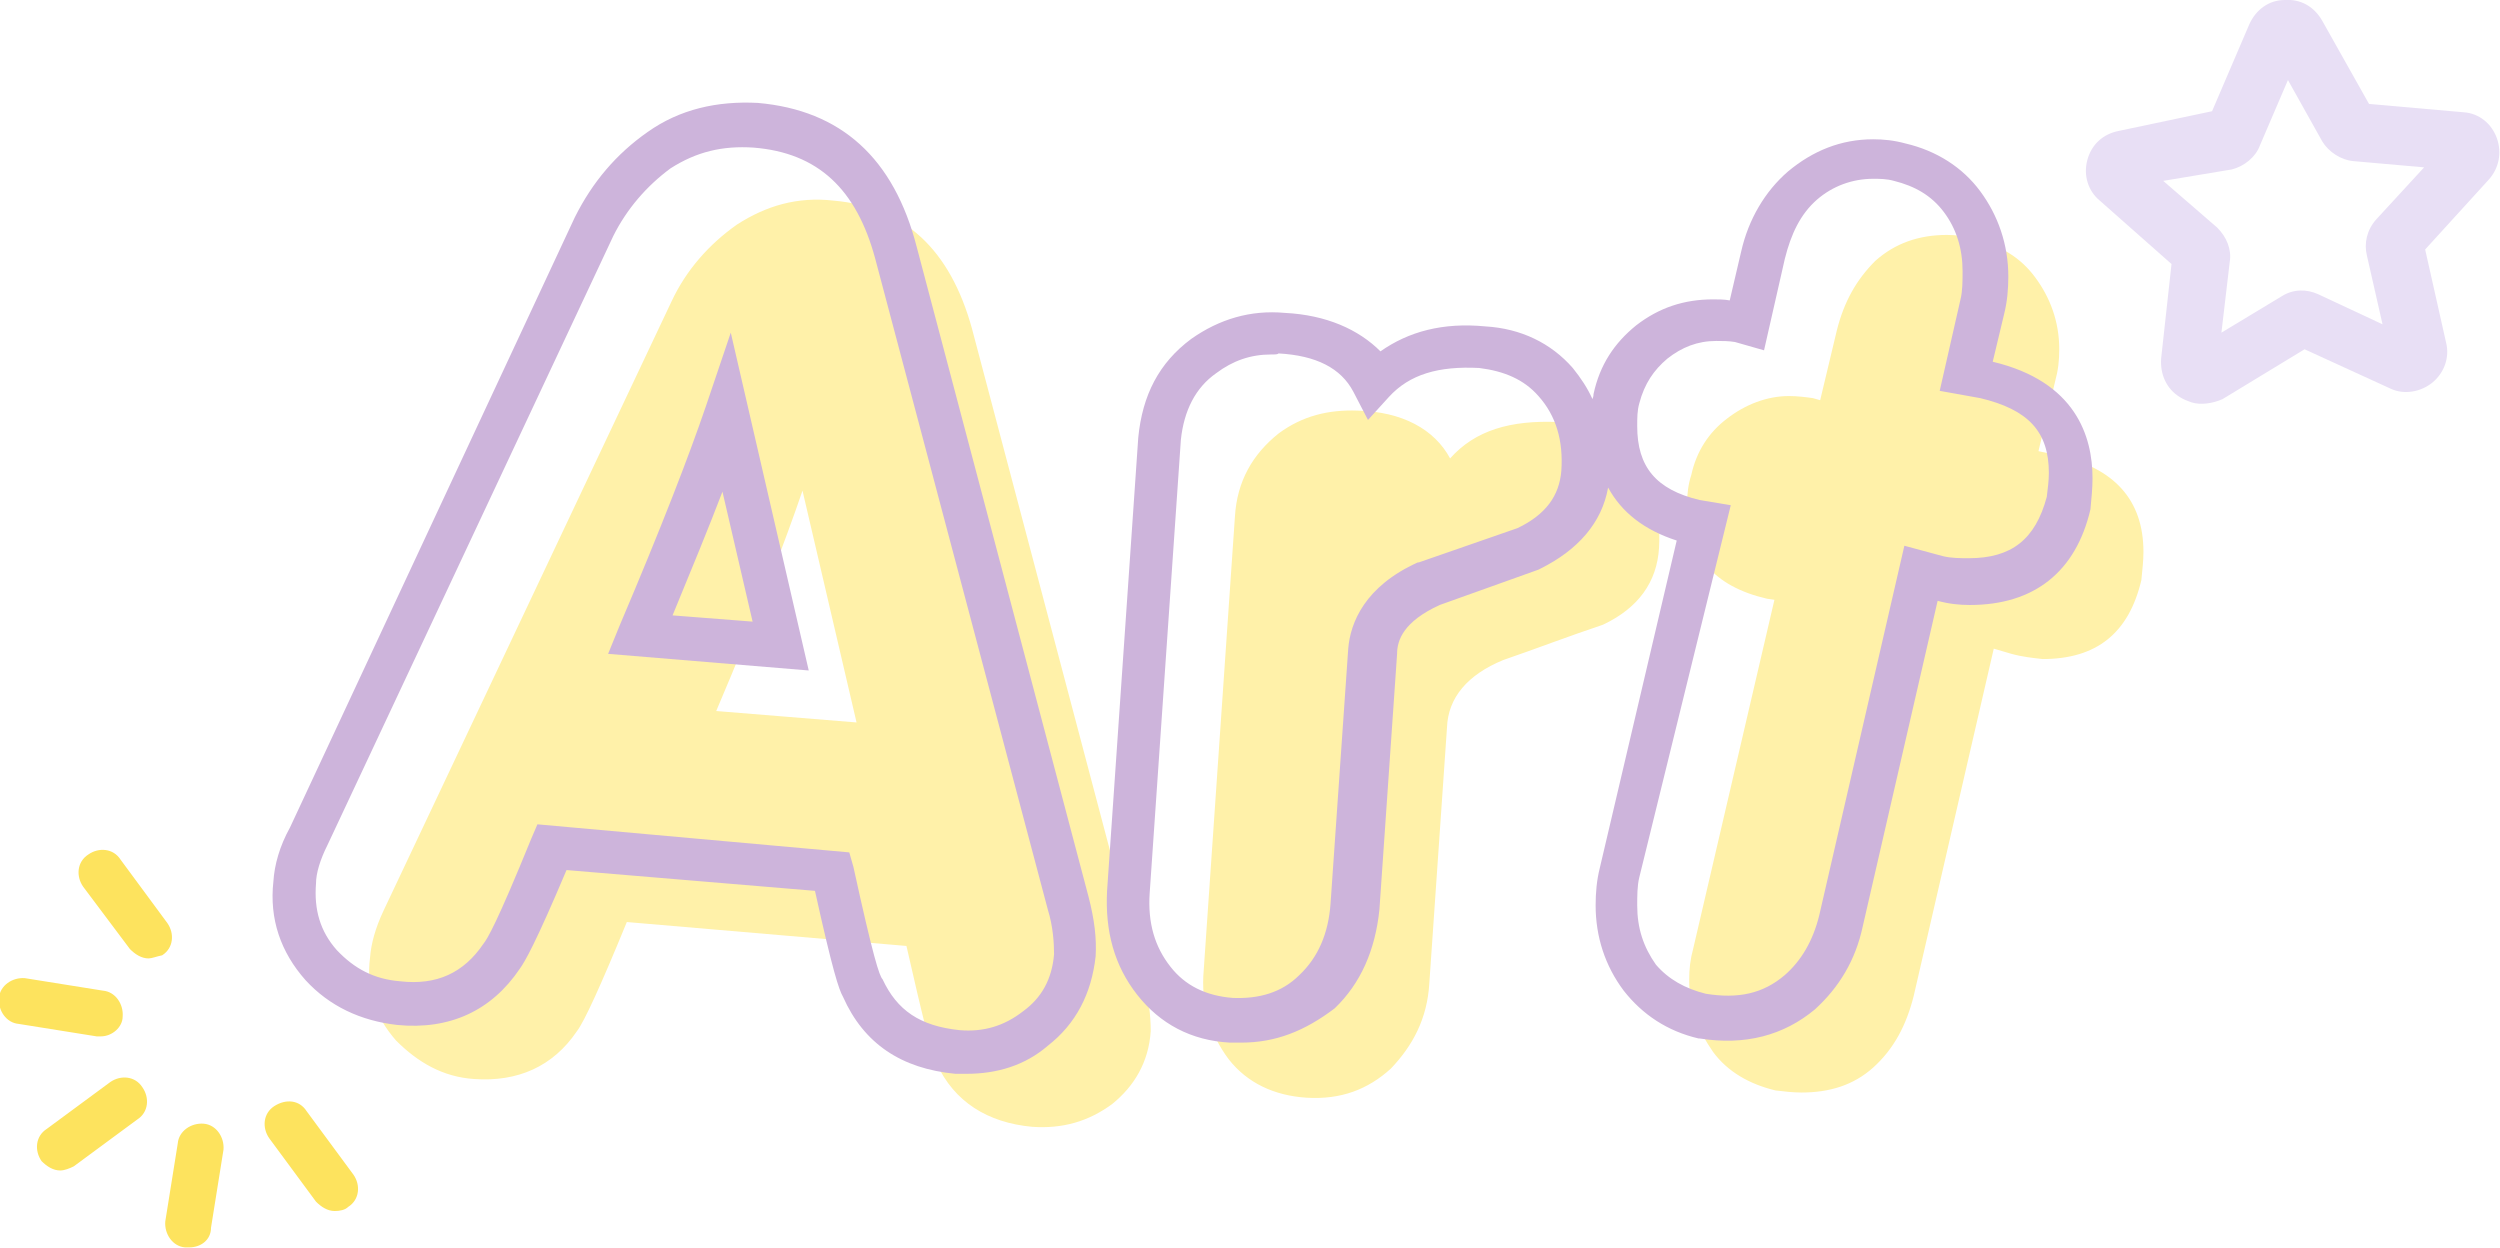
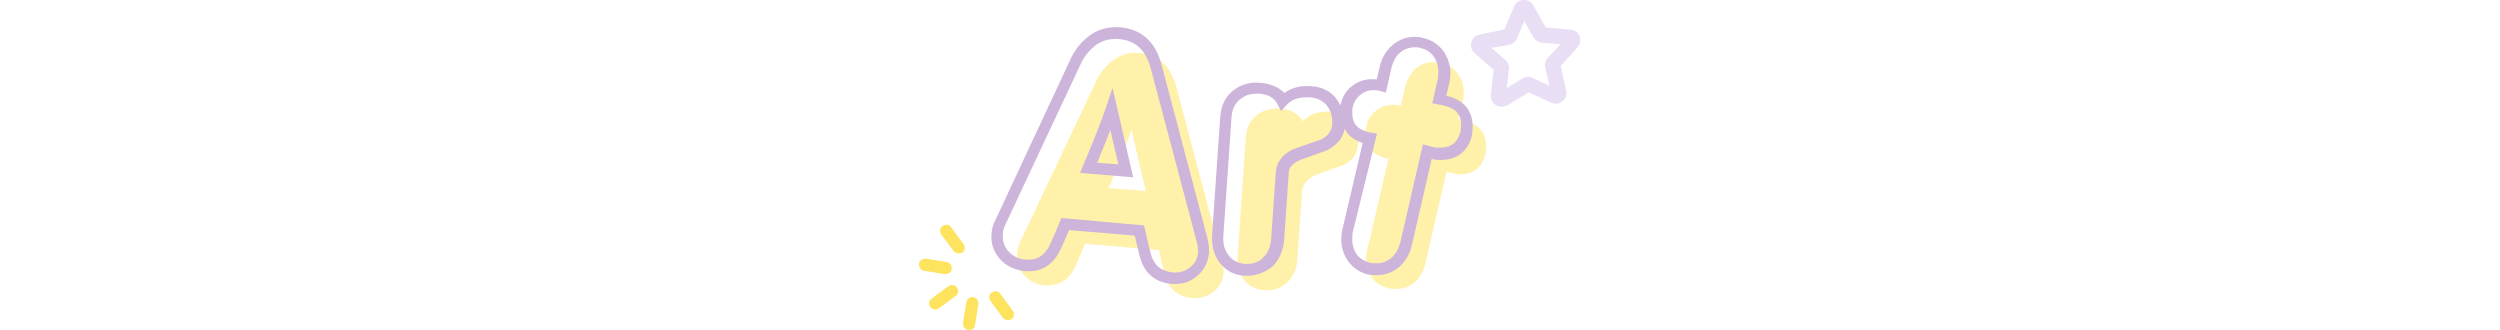
- <svg xmlns="http://www.w3.org/2000/svg" version="1.1" id="Layer_1" x="0px" y="0px" viewBox="0 0 240.5 120" style="enable-background:new 0 0 240.5 120;" xml:space="preserve">
+ <svg xmlns="http://www.w3.org/2000/svg" version="1.1" id="Layer_1" x="0px" y="0px" viewBox="0 0 909.4 120" style="enable-background:new 0 0 909.4 120;" xml:space="preserve">
  <style type="text/css">
	.st0{fill:#FFF1A9;}
	.st1{fill:#CDB4DB;}
	.st2{fill:#FDE35E;}
	.st3{fill:#E8DFF5;}
</style>
-   <path class="st0" d="M99.3,108.4c-4.3-0.4-7.5-2.4-9.2-6.1c-0.5-1-1.4-4.7-2.9-11.3l-26.9-2.3c-2.5,6.1-4.1,9.6-4.8,10.5  c-2.3,3.4-5.7,4.9-9.9,4.6c-3-0.2-5.4-1.6-7.5-3.7c-2-2.3-2.9-4.8-2.5-8c0.1-1.3,0.5-2.8,1.3-4.5L64.6,29c1.4-3,3.6-5.5,6.3-7.4  c2.8-1.8,5.8-2.7,9.3-2.3C87,19.9,91.4,24,93.5,31.6L110,94c0.5,2,0.7,3.7,0.7,5.2c-0.2,3-1.6,5.3-3.7,7  C104.7,107.9,102.2,108.6,99.3,108.4z M77.2,47.2c-1.6,4.7-4.3,11.8-8.3,21.2l13.5,1.1L77.2,47.2z M139.5,44.1  c2.4-2.7,5.8-3.7,10.4-3.5c2.8,0.2,5.2,1.3,7,3.4c2,2.3,2.9,5.2,2.7,8.7c-0.2,3.3-2,5.8-5.4,7.4c-3.3,1.1-6.4,2.3-9.6,3.4  c-3.4,1.4-5.3,3.6-5.4,6.5l-1.7,24.6c-0.2,3.4-1.6,6-3.7,8.2c-2.2,2-4.8,3-8.1,2.8c-3.1-0.2-5.7-1.4-7.5-3.7  c-1.8-2.4-2.7-5.3-2.4-8.6l3-43.6c0.2-3.4,1.7-6,4.2-8c2.3-1.7,4.8-2.3,7.6-2.2C134.9,39.6,138,41.3,139.5,44.1z M193.5,62.9  l-1.7-0.5l-7.7,33.4c-0.7,2.8-1.9,5.1-3.9,6.9c-1.9,1.7-4.2,2.4-6.9,2.4c-0.8,0-1.7-0.1-2.5-0.2c-2.5-0.6-4.6-1.8-6-3.7  c-1.4-2-2.3-4.3-2.3-6.9c0-1.1,0.1-2,0.4-3.1l7.8-33.5l-0.7-0.1c-5.2-1.2-7.7-4.2-7.7-9.2c0-0.8,0.1-1.8,0.4-2.7  c0.5-2.3,1.7-4.1,3.4-5.4c1.8-1.4,3.9-2.2,6-2.2c0.8,0,1.6,0.1,2.3,0.2l0.7,0.2l1.6-6.7c0.7-2.8,1.9-4.9,3.7-6.7  c1.9-1.7,4.2-2.5,6.9-2.5c0.8,0,1.7,0.1,2.5,0.4c2.7,0.6,4.6,1.8,6,3.7c1.4,1.9,2.3,4.2,2.3,6.9c0,1.1-0.1,2-0.4,3.1l-1.6,6.7  l1.8,0.4c5.5,1.2,8.3,4.3,8.3,9.3c0,0.8-0.1,1.7-0.2,2.7c-1.2,5.1-4.3,7.6-9.5,7.6C195.6,63.3,194.6,63.2,193.5,62.9z" />
-   <path class="st1" d="M93,103.3c-0.4,0-0.7,0-1.1,0l0,0c-5.2-0.5-8.8-2.9-10.8-7.4c-0.4-0.7-1-2.5-2.7-10.2l-23.9-2  c-3,7.1-4,8.8-4.5,9.5c-2.7,4-6.7,5.9-11.8,5.4c-3.5-0.4-6.5-1.8-8.8-4.3c-2.4-2.7-3.5-5.9-3.1-9.5c0.1-1.6,0.6-3.4,1.6-5.2  l27.4-58.7c1.7-3.4,4-6.1,7-8.2c3.1-2.2,6.7-3,10.6-2.8c8,0.7,13.1,5.3,15.3,13.9l16.5,62.4c0.6,2.3,0.8,4.1,0.7,5.8  c-0.4,3.6-1.9,6.5-4.6,8.6C98.6,102.5,95.9,103.3,93,103.3z M92.3,99.1c2.3,0.2,4.3-0.4,6.1-1.8c1.8-1.3,2.8-3.1,3-5.5  c0-1.1-0.1-2.7-0.6-4.3L84.2,24.9c-1.8-6.7-5.5-10.2-11.7-10.7c-3-0.2-5.5,0.4-8,2c-2.3,1.7-4.2,3.9-5.5,6.5L31.5,81.3  c-0.7,1.4-1.1,2.7-1.1,3.7c-0.2,2.5,0.4,4.6,2,6.4c1.7,1.8,3.6,2.8,6.1,3c3.5,0.4,6.1-0.8,8-3.6c0.4-0.5,1.3-2,4.6-10.1l0.6-1.4  l30,2.7l0.4,1.4c1.9,8.7,2.5,10.5,2.8,10.8C86.3,97.2,88.5,98.7,92.3,99.1z M119.4,100.3c-0.4,0-0.7,0-1.1,0  c-3.7-0.2-6.7-1.8-8.9-4.6c-2.2-2.8-3.1-6.1-2.9-10l3-43.6c0.4-4.1,2-7.2,5.1-9.5c2.7-1.9,5.7-2.8,9-2.5c4,0.2,7.1,1.6,9.2,3.7  c2.7-1.9,6-2.8,10.1-2.4c3.4,0.2,6.3,1.6,8.4,4c0.8,1,1.4,1.9,1.9,3c0-0.1,0.1-0.2,0.1-0.5c0.6-2.8,2-4.9,4.1-6.6  c2.2-1.7,4.6-2.5,7.4-2.5c0.5,0,1.1,0,1.6,0.1l1.1-4.7c0.7-3.1,2.3-5.8,4.5-7.7c2.4-2,5.1-3.1,8.2-3.1c1,0,2,0.1,3.1,0.4  c3,0.7,5.5,2.3,7.2,4.6c1.7,2.3,2.7,5.1,2.7,8.2c0,1.2-0.1,2.4-0.4,3.6l-1.1,4.6c8,1.9,9.6,7.2,9.6,11.2c0,1-0.1,1.9-0.2,3V49  c-1.4,6-5.4,9.2-11.6,9.2c-1,0-2-0.1-3.1-0.4l-7.2,31.3c-0.7,3.3-2.3,5.9-4.6,8c-3,2.5-6.7,3.5-11.1,2.8h-0.1  c-3-0.7-5.4-2.3-7.2-4.6c-1.8-2.4-2.7-5.2-2.7-8.2c0-1.2,0.1-2.4,0.4-3.6l7.4-31.5c-3.1-1-5.3-2.7-6.6-5.1c-0.6,3.4-2.9,6-6.5,7.8  l-0.2,0.1l-9.5,3.4c-3.5,1.6-4.1,3.4-4.1,4.7l-1.7,24.6c-0.4,3.9-1.8,7.1-4.3,9.5C125.5,99.2,122.7,100.3,119.4,100.3z M122.3,34.1  c-2,0-3.7,0.6-5.3,1.8c-2,1.4-3.1,3.6-3.4,6.4l-3,43.6c-0.2,2.9,0.5,5.2,2,7.1c1.4,1.8,3.4,2.8,6,3c2.5,0.1,4.7-0.5,6.4-2.2  c1.8-1.7,2.8-4,3-6.9l1.7-24.5c0.2-2.5,1.6-6,6.7-8.3h0.1l9.5-3.3c2.7-1.3,4-3.1,4.2-5.5c0.2-2.9-0.5-5.3-2.2-7.2  c-1.4-1.6-3.3-2.4-5.7-2.7c-3.9-0.2-6.7,0.6-8.7,2.8l-2,2.2l-1.4-2.7c-1.2-2.3-3.6-3.5-7.2-3.7C122.9,34.1,122.7,34.1,122.3,34.1z   M164.1,95.6c3.1,0.5,5.5,0,7.6-1.8c1.6-1.4,2.7-3.3,3.3-5.7l8.2-35.6l3.7,1c0.8,0.2,1.7,0.2,2.5,0.2c4.1,0,6.4-1.8,7.5-5.9  c0.1-0.8,0.2-1.6,0.2-2.3c0-4-2-6.1-6.6-7.2l-3.9-0.7l2-8.8c0.2-0.8,0.2-1.8,0.2-2.7c0-2.2-0.6-4.1-1.8-5.7s-2.8-2.5-4.8-3  c-0.7-0.2-1.4-0.2-2-0.2c-2,0-3.9,0.7-5.4,2c-1.6,1.4-2.5,3.3-3.1,5.7l-2,8.8l-2.8-0.8c-0.6-0.1-1.2-0.1-1.8-0.1  c-1.8,0-3.3,0.6-4.7,1.7c-1.3,1.1-2.2,2.4-2.7,4.3c-0.2,0.7-0.2,1.4-0.2,2.2c0,3.9,1.8,6.1,6,7.1l3,0.5l-8.8,35.8  c-0.2,0.8-0.2,1.8-0.2,2.7c0,2.2,0.6,4,1.8,5.7C160.5,94.2,162.1,95.1,164.1,95.6z M77.8,64.5l-19.3-1.6l1.1-2.7  c4-9.4,6.7-16.4,8.3-21.1l2.4-7.1L77.8,64.5z M64.7,59.2l7.7,0.6l-2.9-12.5C68.2,50.7,66.6,54.6,64.7,59.2z" />
-   <path class="st2" d="M18.2,120c-0.1,0-0.2,0-0.4,0c-1.2-0.1-2-1.3-1.9-2.5l1.2-7.5c0.1-1.2,1.3-2,2.5-1.9c1.2,0.1,2,1.3,1.9,2.5  l-1.2,7.5C20.3,119.3,19.3,120,18.2,120z M32.2,116.5c-0.7,0-1.3-0.4-1.8-0.9l-4.5-6.1c-0.7-1-0.6-2.4,0.5-3.1s2.4-0.6,3.1,0.5  l4.5,6.1c0.7,1,0.6,2.4-0.5,3.1C33.2,116.4,32.7,116.5,32.2,116.5z M5.8,112.6c-0.7,0-1.3-0.4-1.8-0.9c-0.7-1-0.6-2.4,0.5-3.1  l6.1-4.5c1-0.7,2.4-0.6,3.1,0.5c0.7,1,0.6,2.4-0.5,3.1l-6.1,4.5C6.7,112.4,6.2,112.6,5.8,112.6z M9.7,99.7c-0.1,0-0.2,0-0.4,0  l-7.5-1.2c-1.2-0.1-2-1.3-1.9-2.5c0.1-1.2,1.3-2,2.5-1.9l7.5,1.2c1.2,0.1,2,1.3,1.9,2.5C11.8,98.8,10.8,99.7,9.7,99.7z M14.3,92.2  c-0.7,0-1.3-0.4-1.8-0.9L8,85.3c-0.7-1-0.6-2.4,0.5-3.1c1-0.7,2.4-0.6,3.1,0.5l4.5,6.1c0.7,1,0.6,2.4-0.5,3.1  C15.1,92,14.6,92.2,14.3,92.2z" />
-   <path class="st3" d="M210.8,38.7c-0.3-0.1-0.8-0.3-1.1-0.5c-1.3-0.8-1.9-2.2-1.8-3.7l1-9.1l-6.9-6.1c-1.1-0.9-1.6-2.4-1.2-3.9  s1.5-2.5,3-2.8l9-1.9l3.6-8.4c0.6-1.3,1.8-2.3,3.4-2.3c1.5-0.1,2.8,0.6,3.6,2l4.5,8l9.1,0.8c1.5,0.1,2.7,1.1,3.2,2.5  c0.5,1.4,0.2,2.9-0.8,4l-6.1,6.7l2,8.9c0.4,1.5-0.2,3-1.3,3.9c-1.1,0.9-2.7,1.2-4,0.6l-8.3-3.8l-7.9,4.8  C212.9,38.8,211.7,39,210.8,38.7z M208.1,17.4l5.2,4.5c0.9,0.9,1.4,2.1,1.2,3.3l-0.8,6.8l5.8-3.5c1.1-0.7,2.4-0.7,3.5-0.2l6.2,2.9  l-1.5-6.6c-0.3-1.2,0-2.5,0.9-3.5l4.6-5l-6.8-0.6c-1.2-0.1-2.4-0.9-3-1.9l-3.3-5.9l-2.7,6.3c-0.4,1.1-1.5,2-2.7,2.3L208.1,17.4z   M209.1,24.6L209.1,24.6L209.1,24.6z M212.5,11.6L212.5,11.6L212.5,11.6z M218.6,4.8L218.6,4.8L218.6,4.8z" />
+   <path class="st0" d="M433.7,108.4c-4.3-0.4-7.5-2.4-9.2-6.1c-0.5-1-1.4-4.7-2.9-11.3l-26.9-2.3c-2.5,6.1-4.1,9.6-4.8,10.5  c-2.3,3.4-5.7,4.9-9.9,4.6c-3-0.2-5.4-1.6-7.5-3.7c-2-2.3-2.9-4.8-2.5-8c0.1-1.3,0.5-2.8,1.3-4.5L399,29c1.4-3,3.6-5.5,6.3-7.4  c2.8-1.8,5.8-2.7,9.3-2.3c6.8,0.6,11.2,4.7,13.3,12.3L444.4,94c0.5,2,0.7,3.7,0.7,5.2c-0.2,3-1.6,5.3-3.7,7  C439.1,107.9,436.6,108.6,433.7,108.4z M411.6,47.2c-1.6,4.7-4.3,11.8-8.3,21.2l13.5,1.1L411.6,47.2z M473.9,44.1  c2.4-2.7,5.8-3.7,10.4-3.5c2.8,0.2,5.2,1.3,7,3.4c2,2.3,2.9,5.2,2.7,8.7c-0.2,3.3-2,5.8-5.4,7.4c-3.3,1.1-6.4,2.3-9.6,3.4  c-3.4,1.4-5.3,3.6-5.4,6.5l-1.7,24.6c-0.2,3.4-1.6,6-3.7,8.2c-2.2,2-4.8,3-8.1,2.8c-3.1-0.2-5.7-1.4-7.5-3.7  c-1.8-2.4-2.7-5.3-2.4-8.6l3-43.6c0.2-3.4,1.7-6,4.2-8c2.3-1.7,4.8-2.3,7.6-2.2C469.3,39.6,472.4,41.3,473.9,44.1z M527.9,62.9  l-1.7-0.5l-7.7,33.4c-0.7,2.8-1.9,5.1-3.9,6.9c-1.9,1.7-4.2,2.4-6.9,2.4c-0.8,0-1.7-0.1-2.5-0.2c-2.5-0.6-4.6-1.8-6-3.7  c-1.4-2-2.3-4.3-2.3-6.9c0-1.1,0.1-2,0.4-3.1l7.8-33.5l-0.7-0.1c-5.2-1.2-7.7-4.2-7.7-9.2c0-0.8,0.1-1.8,0.4-2.7  c0.5-2.3,1.7-4.1,3.4-5.4c1.8-1.4,3.9-2.2,6-2.2c0.8,0,1.6,0.1,2.3,0.2l0.7,0.2l1.6-6.7c0.7-2.8,1.9-4.9,3.7-6.7  c1.9-1.7,4.2-2.5,6.9-2.5c0.8,0,1.7,0.1,2.5,0.4c2.7,0.6,4.6,1.8,6,3.7c1.4,1.9,2.3,4.2,2.3,6.9c0,1.1-0.1,2-0.4,3.1l-1.6,6.7  l1.8,0.4c5.5,1.2,8.3,4.3,8.3,9.3c0,0.8-0.1,1.7-0.2,2.7c-1.2,5.1-4.3,7.6-9.5,7.6C530,63.3,529,63.2,527.9,62.9z" />
+   <path class="st1" d="M427.4,103.3c-0.4,0-0.7,0-1.1,0l0,0c-5.2-0.5-8.8-2.9-10.8-7.4c-0.4-0.7-1-2.5-2.7-10.2l-23.9-2  c-3,7.1-4,8.8-4.5,9.5c-2.7,4-6.7,5.9-11.8,5.4c-3.5-0.4-6.5-1.8-8.8-4.3c-2.4-2.7-3.5-5.9-3.1-9.5c0.1-1.6,0.6-3.4,1.6-5.2  l27.4-58.7c1.7-3.4,4-6.1,7-8.2c3.1-2.2,6.7-3,10.6-2.8c8,0.7,13.1,5.3,15.3,13.9l16.5,62.4c0.6,2.3,0.8,4.1,0.7,5.8  c-0.4,3.6-1.9,6.5-4.6,8.6C433,102.5,430.3,103.3,427.4,103.3z M426.7,99.1c2.3,0.2,4.3-0.4,6.1-1.8c1.8-1.3,2.8-3.1,3-5.5  c0-1.1-0.1-2.7-0.6-4.3l-16.6-62.6c-1.8-6.7-5.5-10.2-11.7-10.7c-3-0.2-5.5,0.4-8,2c-2.3,1.7-4.2,3.9-5.5,6.5l-27.5,58.6  c-0.7,1.4-1.1,2.7-1.1,3.7c-0.2,2.5,0.4,4.6,2,6.4c1.7,1.8,3.6,2.8,6.1,3c3.5,0.4,6.1-0.8,8-3.6c0.4-0.5,1.3-2,4.6-10.1l0.6-1.4  l30,2.7l0.4,1.4c1.9,8.7,2.5,10.5,2.8,10.8C420.7,97.2,422.9,98.7,426.7,99.1z M453.8,100.3c-0.4,0-0.7,0-1.1,0  c-3.7-0.2-6.7-1.8-8.9-4.6c-2.2-2.8-3.1-6.1-2.9-10l3-43.6c0.4-4.1,2-7.2,5.1-9.5c2.7-1.9,5.7-2.8,9-2.5c4,0.2,7.1,1.6,9.2,3.7  c2.7-1.9,6-2.8,10.1-2.4c3.4,0.2,6.3,1.6,8.4,4c0.8,1,1.4,1.9,1.9,3c0-0.1,0.1-0.2,0.1-0.5c0.6-2.8,2-4.9,4.1-6.6  c2.2-1.7,4.6-2.5,7.4-2.5c0.5,0,1.1,0,1.6,0.1l1.1-4.7c0.7-3.1,2.3-5.8,4.5-7.7c2.4-2,5.1-3.1,8.2-3.1c1,0,2,0.1,3.1,0.4  c3,0.7,5.5,2.3,7.2,4.6s2.7,5.1,2.7,8.2c0,1.2-0.1,2.4-0.4,3.6l-1.1,4.6c8,1.9,9.6,7.2,9.6,11.2c0,1-0.1,1.9-0.2,3l0,0  c-1.4,6-5.4,9.2-11.6,9.2c-1,0-2-0.1-3.1-0.4l-7.2,31.3c-0.7,3.3-2.3,5.9-4.6,8c-3,2.5-6.7,3.5-11.1,2.8h-0.1  c-3-0.7-5.4-2.3-7.2-4.6c-1.8-2.4-2.7-5.2-2.7-8.2c0-1.2,0.1-2.4,0.4-3.6l7.4-31.5c-3.1-1-5.3-2.7-6.6-5.1c-0.6,3.4-2.9,6-6.5,7.8  l-0.2,0.1l-9.5,3.4c-3.5,1.6-4.1,3.4-4.1,4.7l-1.7,24.6c-0.4,3.9-1.8,7.1-4.3,9.5C459.9,99.2,457.1,100.3,453.8,100.3z M456.7,34.1  c-2,0-3.7,0.6-5.3,1.8c-2,1.4-3.1,3.6-3.4,6.4l-3,43.6c-0.2,2.9,0.5,5.2,2,7.1c1.4,1.8,3.4,2.8,6,3c2.5,0.1,4.7-0.5,6.4-2.2  c1.8-1.7,2.8-4,3-6.9l1.7-24.5c0.2-2.5,1.6-6,6.7-8.3h0.1l9.5-3.3c2.7-1.3,4-3.1,4.2-5.5c0.2-2.9-0.5-5.3-2.2-7.2  c-1.4-1.6-3.3-2.4-5.7-2.7c-3.9-0.2-6.7,0.6-8.7,2.8l-2,2.2l-1.4-2.7c-1.2-2.3-3.6-3.5-7.2-3.7C457.3,34.1,457.1,34.1,456.7,34.1z   M498.5,95.6c3.1,0.5,5.5,0,7.6-1.8c1.6-1.4,2.7-3.3,3.3-5.7l8.2-35.6l3.7,1c0.8,0.2,1.7,0.2,2.5,0.2c4.1,0,6.4-1.8,7.5-5.9  c0.1-0.8,0.2-1.6,0.2-2.3c0-4-2-6.1-6.6-7.2l-3.9-0.7l2-8.8c0.2-0.8,0.2-1.8,0.2-2.7c0-2.2-0.6-4.1-1.8-5.7s-2.8-2.5-4.8-3  c-0.7-0.2-1.4-0.2-2-0.2c-2,0-3.9,0.7-5.4,2c-1.6,1.4-2.5,3.3-3.1,5.7l-2,8.8l-2.8-0.8c-0.6-0.1-1.2-0.1-1.8-0.1  c-1.8,0-3.3,0.6-4.7,1.7c-1.3,1.1-2.2,2.4-2.7,4.3c-0.2,0.7-0.2,1.4-0.2,2.2c0,3.9,1.8,6.1,6,7.1l3,0.5l-8.8,35.8  c-0.2,0.8-0.2,1.8-0.2,2.7c0,2.2,0.6,4,1.8,5.7C494.9,94.2,496.5,95.1,498.5,95.6z M412.2,64.5l-19.3-1.6l1.1-2.7  c4-9.4,6.7-16.4,8.3-21.1l2.4-7.1L412.2,64.5z M399.1,59.2l7.7,0.6l-2.9-12.5C402.6,50.7,401,54.6,399.1,59.2z" />
+   <path class="st2" d="M352.6,120c-0.1,0-0.2,0-0.4,0c-1.2-0.1-2-1.3-1.9-2.5l1.2-7.5c0.1-1.2,1.3-2,2.5-1.9s2,1.3,1.9,2.5l-1.2,7.5  C354.7,119.3,353.7,120,352.6,120z M366.6,116.5c-0.7,0-1.3-0.4-1.8-0.9l-4.5-6.1c-0.7-1-0.6-2.4,0.5-3.1s2.4-0.6,3.1,0.5l4.5,6.1  c0.7,1,0.6,2.4-0.5,3.1C367.6,116.4,367.1,116.5,366.6,116.5z M340.2,112.6c-0.7,0-1.3-0.4-1.8-0.9c-0.7-1-0.6-2.4,0.5-3.1l6.1-4.5  c1-0.7,2.4-0.6,3.1,0.5c0.7,1,0.6,2.4-0.5,3.1l-6.1,4.5C341.1,112.4,340.6,112.6,340.2,112.6z M344.1,99.7c-0.1,0-0.2,0-0.4,0  l-7.5-1.2c-1.2-0.1-2-1.3-1.9-2.5s1.3-2,2.5-1.9l7.5,1.2c1.2,0.1,2,1.3,1.9,2.5C346.2,98.8,345.2,99.7,344.1,99.7z M348.7,92.2  c-0.7,0-1.3-0.4-1.8-0.9l-4.5-6c-0.7-1-0.6-2.4,0.5-3.1c1-0.7,2.4-0.6,3.1,0.5l4.5,6.1c0.7,1,0.6,2.4-0.5,3.1  C349.5,92,349,92.2,348.7,92.2z" />
+   <path class="st3" d="M545.2,38.7c-0.3-0.1-0.8-0.3-1.1-0.5c-1.3-0.8-1.9-2.2-1.8-3.7l1-9.1l-6.9-6.1c-1.1-0.9-1.6-2.4-1.2-3.9  c0.4-1.5,1.5-2.5,3-2.8l9-1.9l3.6-8.4c0.6-1.3,1.8-2.3,3.4-2.3c1.5-0.1,2.8,0.6,3.6,2l4.5,8l9.1,0.8c1.5,0.1,2.7,1.1,3.2,2.5  s0.2,2.9-0.8,4l-6.1,6.7l2,8.9c0.4,1.5-0.2,3-1.3,3.9s-2.7,1.2-4,0.6l-8.3-3.8l-7.9,4.8C547.3,38.8,546.1,39,545.2,38.7z   M542.5,17.4l5.2,4.5c0.9,0.9,1.4,2.1,1.2,3.3l-0.8,6.8l5.8-3.5c1.1-0.7,2.4-0.7,3.5-0.2l6.2,2.9l-1.5-6.6c-0.3-1.2,0-2.5,0.9-3.5  l4.6-5l-6.8-0.6c-1.2-0.1-2.4-0.9-3-1.9l-3.3-5.9l-2.7,6.3c-0.4,1.1-1.5,2-2.7,2.3L542.5,17.4z M543.5,24.6L543.5,24.6L543.5,24.6z   M546.9,11.6L546.9,11.6L546.9,11.6z M553,4.8L553,4.8L553,4.8z" />
</svg>
